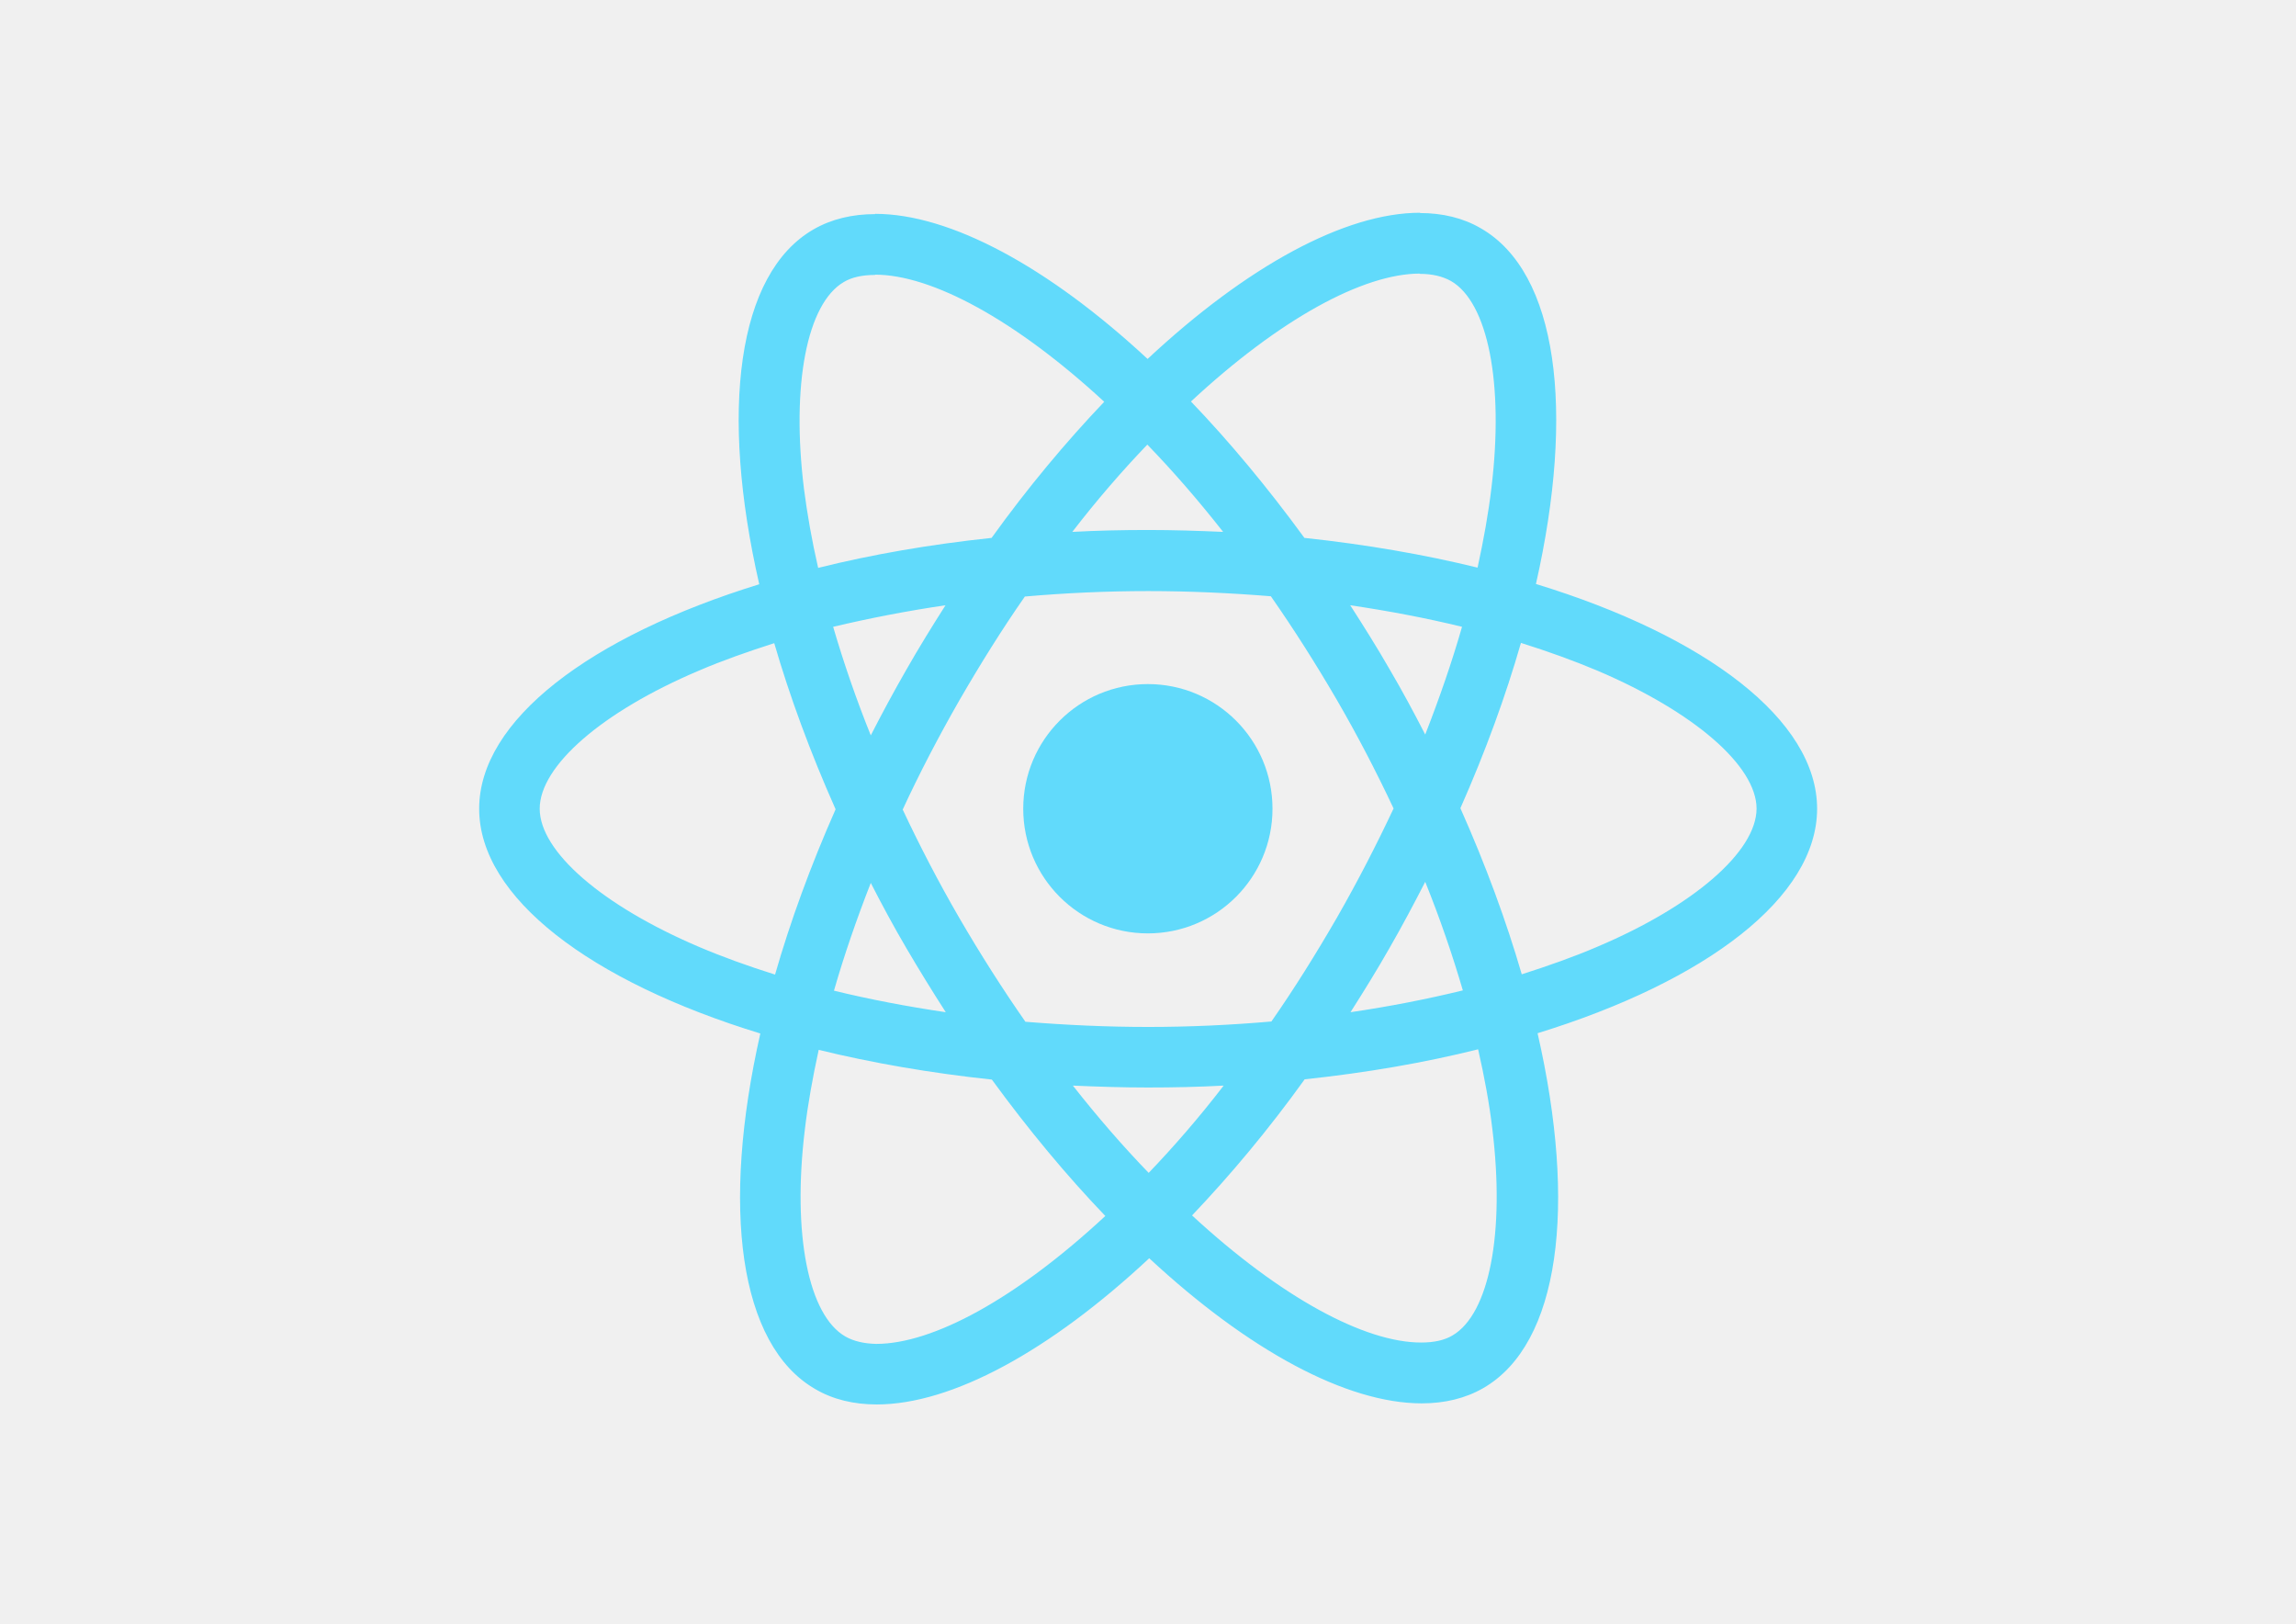
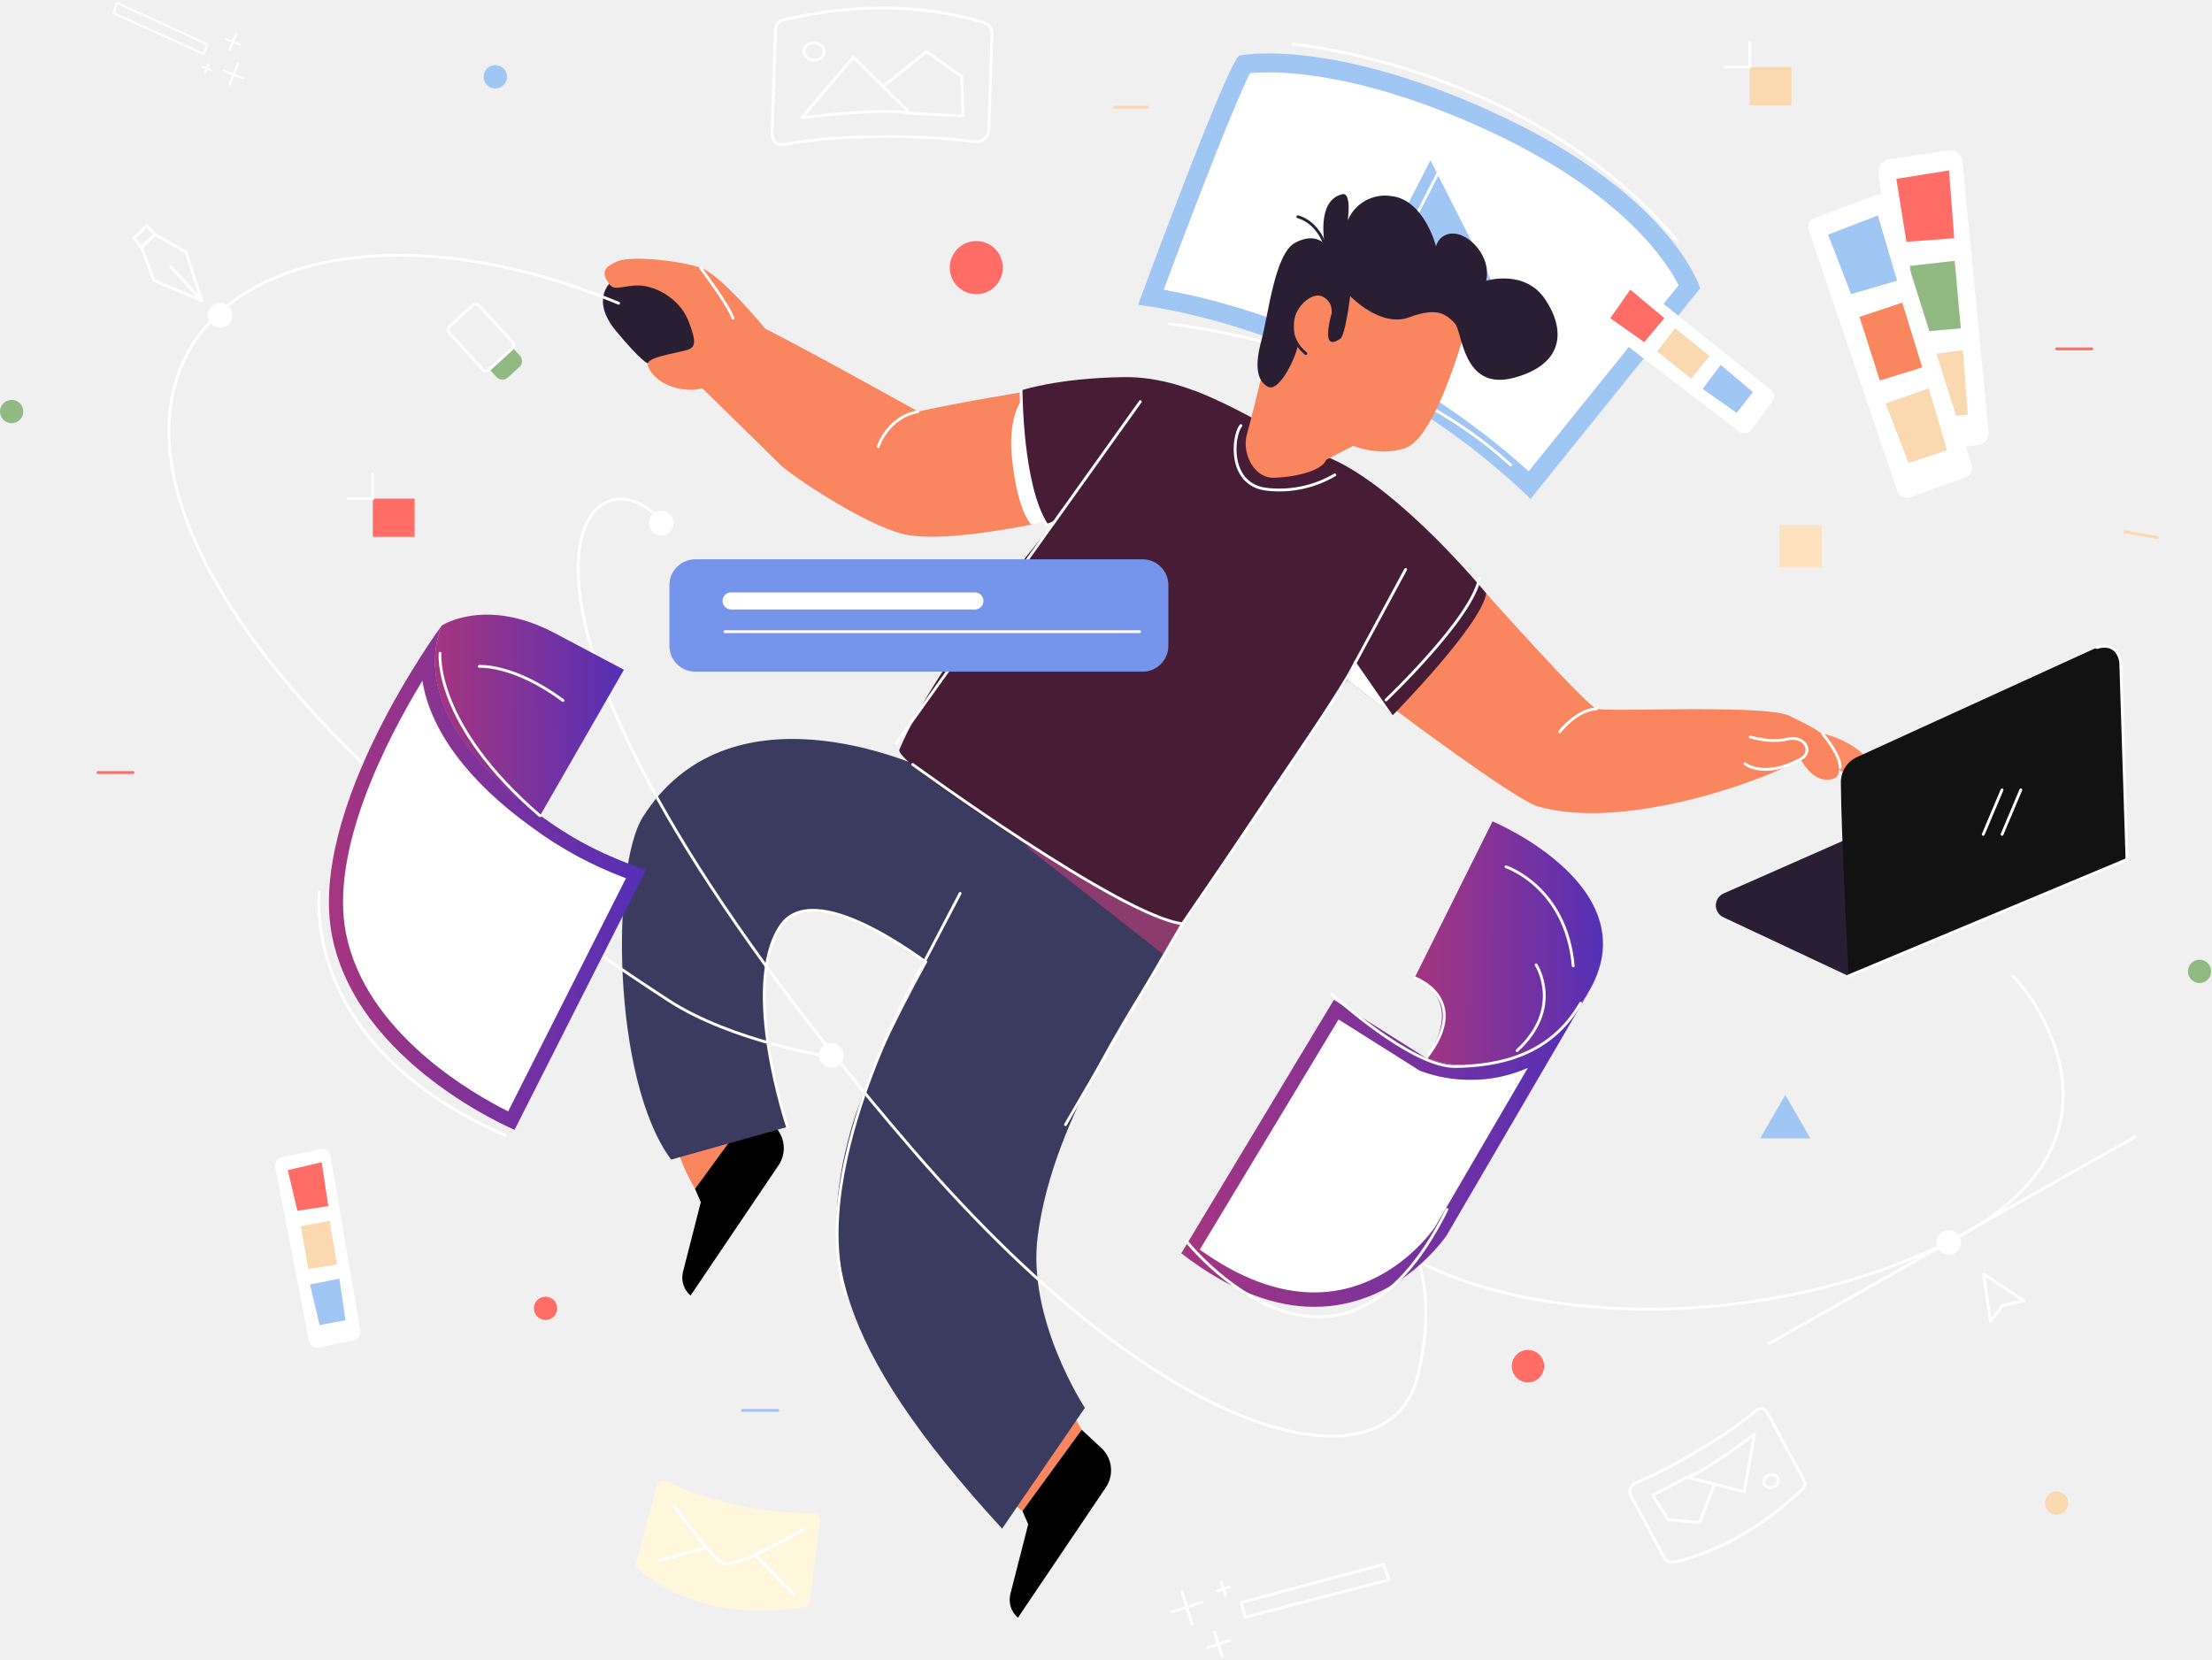
- <svg xmlns="http://www.w3.org/2000/svg" viewBox="0 0 841.9 595.3">
-   <g fill="#61DAFB">
-     <path d="M666.3 296.5c0-32.5-40.7-63.3-103.1-82.4 14.4-63.6 8-114.2-20.2-130.4-6.5-3.8-14.1-5.6-22.4-5.6v22.3c4.6 0 8.3.9 11.4 2.6 13.6 7.8 19.5 37.5 14.9 75.7-1.1 9.4-2.9 19.3-5.1 29.4-19.6-4.8-41-8.5-63.5-10.9-13.5-18.5-27.5-35.3-41.6-50 32.6-30.3 63.2-46.9 84-46.9V78c-27.5 0-63.5 19.6-99.9 53.6-36.4-33.8-72.4-53.2-99.9-53.2v22.3c20.7 0 51.4 16.5 84 46.6-14 14.7-28 31.4-41.3 49.9-22.6 2.4-44 6.1-63.6 11-2.3-10-4-19.7-5.2-29-4.7-38.2 1.1-67.9 14.6-75.8 3-1.8 6.9-2.6 11.5-2.6V78.5c-8.4 0-16 1.8-22.6 5.6-28.1 16.2-34.4 66.7-19.9 130.1-62.2 19.2-102.7 49.9-102.7 82.3 0 32.5 40.7 63.3 103.1 82.4-14.4 63.6-8 114.2 20.2 130.4 6.5 3.8 14.1 5.6 22.5 5.6 27.5 0 63.5-19.6 99.9-53.6 36.4 33.8 72.4 53.2 99.9 53.2 8.4 0 16-1.8 22.6-5.6 28.1-16.2 34.4-66.7 19.9-130.1 62-19.1 102.5-49.9 102.5-82.3zm-130.2-66.7c-3.7 12.9-8.3 26.2-13.5 39.5-4.1-8-8.4-16-13.1-24-4.6-8-9.5-15.8-14.4-23.4 14.2 2.1 27.9 4.7 41 7.9zm-45.8 106.5c-7.8 13.5-15.8 26.3-24.1 38.2-14.9 1.3-30 2-45.2 2-15.1 0-30.2-.7-45-1.9-8.3-11.9-16.4-24.6-24.2-38-7.6-13.1-14.5-26.4-20.8-39.8 6.2-13.4 13.2-26.8 20.7-39.9 7.8-13.5 15.8-26.3 24.1-38.2 14.9-1.3 30-2 45.2-2 15.1 0 30.2.7 45 1.9 8.3 11.9 16.4 24.6 24.2 38 7.6 13.1 14.5 26.4 20.8 39.8-6.3 13.4-13.2 26.8-20.7 39.9zm32.3-13c5.4 13.4 10 26.8 13.8 39.8-13.1 3.2-26.9 5.9-41.2 8 4.9-7.7 9.8-15.6 14.4-23.7 4.6-8 8.9-16.1 13-24.1zM421.2 430c-9.3-9.6-18.6-20.3-27.8-32 9 .4 18.2.7 27.5.7 9.4 0 18.7-.2 27.8-.7-9 11.7-18.3 22.4-27.5 32zm-74.4-58.9c-14.2-2.1-27.9-4.7-41-7.9 3.7-12.9 8.3-26.2 13.5-39.5 4.1 8 8.4 16 13.1 24 4.7 8 9.5 15.8 14.4 23.4zM420.7 163c9.3 9.6 18.6 20.3 27.8 32-9-.4-18.2-.7-27.5-.7-9.4 0-18.7.2-27.8.7 9-11.7 18.3-22.4 27.5-32zm-74 58.9c-4.9 7.7-9.8 15.6-14.4 23.7-4.6 8-8.9 16-13 24-5.4-13.4-10-26.8-13.8-39.8 13.1-3.1 26.9-5.8 41.2-7.9zm-90.5 125.2c-35.4-15.1-58.3-34.9-58.3-50.6 0-15.7 22.9-35.6 58.3-50.6 8.6-3.7 18-7 27.7-10.1 5.7 19.6 13.2 40 22.5 60.9-9.2 20.8-16.6 41.1-22.2 60.6-9.9-3.1-19.3-6.5-28-10.2zM310 490c-13.6-7.8-19.5-37.5-14.9-75.7 1.1-9.4 2.9-19.3 5.1-29.4 19.6 4.8 41 8.5 63.5 10.9 13.5 18.5 27.5 35.3 41.6 50-32.6 30.3-63.2 46.9-84 46.9-4.5-.1-8.3-1-11.3-2.7zm237.2-76.2c4.7 38.2-1.1 67.9-14.6 75.8-3 1.8-6.9 2.6-11.5 2.6-20.7 0-51.4-16.5-84-46.6 14-14.7 28-31.4 41.3-49.9 22.6-2.4 44-6.1 63.6-11 2.3 10.1 4.1 19.8 5.2 29.1zm38.5-66.7c-8.6 3.7-18 7-27.7 10.1-5.7-19.6-13.2-40-22.5-60.9 9.2-20.8 16.6-41.1 22.2-60.6 9.9 3.1 19.3 6.5 28.1 10.2 35.4 15.1 58.3 34.9 58.3 50.6-.1 15.7-23 35.6-58.4 50.6zM320.8 78.4z" />
-     <circle cx="420.9" cy="296.5" r="45.7" />
-     <path d="M520.5 78.1z" />
-   </g>
+ <svg xmlns="http://www.w3.org/2000/svg" width="785" height="589" viewBox="0 0 785 589" fill="none">
+   <path d="M542.825 172.118C488.653 121.258 425.185 108.128 408.415 105.449C419.717 74.92 437.173 29.536 441.52 22.821C444.332 22.467 447.164 22.305 449.997 22.335C462.319 22.335 488.703 24.898 526.908 42.096C582.083 66.932 596.747 94.865 599.656 101.698L542.825 172.118Z" fill="white" />
+   <path d="M449.997 25.685C462.052 25.685 487.901 28.213 525.487 45.144C575.329 67.618 591.43 92.738 595.71 101.229L542.508 167.228C516.192 143.508 485.466 125.218 452.087 113.404C439.364 108.817 426.291 105.272 412.996 102.803C425.486 69.192 439.062 34.594 443.627 25.953C445.115 25.819 447.255 25.685 450.03 25.685H449.997ZM450.03 18.986C446.633 18.915 443.237 19.15 439.882 19.689C435.969 20.996 403.867 108.179 403.867 108.179C403.867 108.179 480.059 115.966 543.177 177.041L603.368 102.317C603.368 102.317 593.336 68.389 528.129 39.048C489.957 21.85 463.356 18.953 449.897 18.953L450.03 18.986Z" fill="#A0C6F4" />
+   <path d="M415.019 114.961C415.019 114.961 489.941 122.531 536.087 164.984" stroke="white" stroke-linecap="round" stroke-linejoin="round" />
+   <path d="M479.691 111.294L507.647 56.867L536.372 113.622L479.691 111.294Z" fill="#A0C6F4" />
+   <path d="M485.125 110.523L513.081 56.097L541.805 112.851L485.125 110.523Z" stroke="white" stroke-linecap="round" stroke-linejoin="round" />
+   <path d="M458.909 15.67C458.909 15.67 542.942 23.307 595.108 85.403" stroke="white" stroke-linecap="round" stroke-linejoin="round" />
+   <path d="M501.828 256.856C497.214 253.506 494.188 251.179 494.188 251.179C495.458 249.504 515.672 227.917 527.376 210.534C527.376 210.534 503.701 258.246 501.828 256.856Z" fill="white" />
+   <path d="M215.435 99.655C217.692 103.423 218.678 101.915 225.182 101.329C231.686 100.743 240.949 105.583 244.193 113.605C247.436 121.626 246.45 122.866 244.694 123.87C242.939 124.875 230.449 126.382 229.947 128.894" stroke="white" stroke-linecap="round" stroke-linejoin="round" />
+   <path d="M383.92 507.369L378.085 497.505L357.419 532.02L362.837 536.207L383.92 507.369Z" fill="#F9865F" />
+   <path d="M246.667 421.878C246.667 421.878 235.95 404.444 240.548 395.887L274.723 399.554L246.667 421.878Z" fill="#F9865F" />
+   <path d="M246.667 421.878L248.707 426.6L242.404 451.251C242.005 452.774 242.044 454.378 242.514 455.879C242.984 457.381 243.867 458.72 245.062 459.742L276.312 413.471C277.744 411.341 278.371 408.77 278.08 406.219C277.789 403.668 276.599 401.305 274.723 399.554L267.734 393.057L246.667 421.878Z" fill="black" />
+   <path d="M229.948 128.961C239.729 128.727 252.135 128.107 249.644 120.588C247.152 113.069 237.94 94.514 216.789 100.09C216.789 100.09 209.349 106.303 218.645 117.49C227.941 128.677 229.948 128.961 229.948 128.961Z" fill="#2A1E33" />
+   <path d="M279.472 399.889C279.472 399.889 262.752 350.487 276.897 328.8C288.601 310.898 326.688 340.003 331.905 343.872L359.175 294.603C359.175 294.603 352.888 285.761 337.439 277.103C321.99 268.445 258.137 242.521 228.125 289.947C217.04 307.465 216.873 382.674 238.157 411.495L279.472 399.889Z" fill="#3B3B5F" />
+   <path d="M279.472 399.889C279.472 399.889 262.752 350.487 276.897 328.8C288.601 310.897 326.688 340.003 331.905 343.872" stroke="white" stroke-linecap="round" stroke-linejoin="round" />
+   <path d="M359.175 294.603C346.769 307.682 310.002 371.386 301.726 401.782C290.674 442.51 294.837 476.288 355.63 542.454L385.007 499.582C385.007 499.582 364.341 468.165 368.287 438.541C373.872 395.686 404.318 354.137 419.717 327.778L359.175 294.603Z" fill="#3B3B5F" />
+   <path d="M363.84 300.129L412.712 338.563L427.325 316.323L363.84 300.129Z" fill="#8C3C6C" />
+   <path d="M644.599 259.736C652.223 261.377 658.03 264.286 662.021 268.461C666.017 272.648 664.211 274.825 662.757 276.098C661.302 277.37 655.667 275.913 650.768 271.559C645.87 267.205 644.599 259.736 644.599 259.736Z" fill="#FF8A66" />
+   <path d="M494.188 251.179C495.458 249.504 515.672 227.917 527.376 210.534C527.376 210.534 562.739 250.224 566.584 251.514C568.005 251.982 576.616 251.865 587.451 251.765C605.642 251.564 629.835 251.38 635.186 254.076C643.713 258.329 648.829 260.473 650.952 266.452C653.076 272.43 653.929 276.332 648.829 276.684C642.86 277.119 639.031 269.432 639.031 269.432C633.409 272.457 627.555 275.027 621.526 277.119C621.526 277.119 576.198 294.737 545.902 286.213C537.659 283.885 494.188 251.179 494.188 251.179Z" fill="#F9865F" />
+   <path d="M219.431 92.638C215.552 94.129 213.178 95.904 215.435 99.655C217.692 103.406 218.678 101.916 225.182 101.33C231.686 100.743 240.949 105.583 244.193 113.605C247.436 121.627 246.45 122.866 244.694 123.871C242.939 124.875 230.449 126.383 229.948 128.895C229.446 131.407 234.964 138.792 246.517 138.306L249.259 137.804C249.259 137.804 273.452 161.467 276.964 164.967C280.475 168.467 306.19 185.934 320.435 189.484C331.203 192.18 353.039 188.714 366.147 186.135C372.517 184.879 376.848 183.857 376.848 183.857C376.848 183.857 367 166.089 364.993 138.792C364.993 138.792 341.452 142.577 325.802 146.026C325.802 146.026 289.286 125.629 271.53 116.603C271.53 116.603 256.014 97.578 248.757 95.066C241.501 92.554 224.681 90.645 219.431 92.638Z" fill="#F9865F" />
+   <path d="M366.08 186.218C372.45 184.962 376.781 183.941 376.781 183.941C376.781 183.941 364.86 168.869 362.87 141.605C362.87 141.605 357.486 147.416 359.158 162.873C361.265 182.4 366.08 186.218 366.08 186.218Z" fill="white" />
+   <path d="M362.368 138.541C362.368 138.541 362.703 171.917 371.631 185.833L374.825 184.544C374.825 184.544 332.774 233.829 319.164 266.033C316.941 271.308 406.492 328.599 419.717 327.795C419.717 327.795 463.356 261.093 478.237 241.315L494.288 253.775C494.288 253.775 525.738 221.855 527.426 210.535C527.426 210.535 497.046 173.508 472.251 162.656C447.455 151.804 425.068 133.249 398.366 133.835C375.259 134.187 362.368 138.541 362.368 138.541Z" fill="#471C36" />
+   <path d="M494.221 253.774L478.187 241.315L480.745 234.348L494.221 253.774Z" fill="white" />
+   <path d="M518.632 121.827C515.823 130.586 507.714 155.89 498.668 159.005C489.623 162.12 480.277 158.218 480.277 158.218L470.646 163.141C469.576 166.373 461.968 169.153 452.154 169.539C444.881 169.823 440.45 160.462 442.607 153.696C443.593 150.581 447.288 135.275 447.288 135.275C447.288 135.275 455.08 106.538 462.336 100.609C469.593 94.681 476.247 88.786 495.391 96.54C524.551 108.396 518.632 121.827 518.632 121.827Z" fill="#F9865F" />
+   <path d="M460.497 123.083C459.21 128.442 453.642 139.194 449.98 137.251C446.319 135.309 445.048 130.385 447.623 120.923C450.198 111.461 452.354 89.992 459.644 86.124C466.934 82.255 470.161 86.76 470.161 86.76C470.161 86.76 466.934 71.085 476.381 68.925C476.381 68.925 479.591 67.434 478.304 78.169C479.554 75.217 481.754 72.769 484.553 71.212C487.352 69.656 490.59 69.08 493.753 69.578C505.457 70.867 509.62 87.413 509.62 87.413C509.959 86.046 510.769 84.843 511.907 84.016C513.044 83.189 514.437 82.791 515.84 82.891C521.207 82.891 529.366 90.846 527.426 99.638C527.426 99.638 541.153 95.334 548.443 106.337C555.733 117.339 554.88 129.33 537.291 134.053C518.899 138.993 519.067 117.507 516.274 114.71C513.482 111.913 510.489 108.698 500.19 112.567C489.89 116.435 479.156 105.047 479.156 105.047C479.156 105.047 477.484 118.796 475.729 120.119C473.973 121.442 470.579 123.134 471.432 116.686C472.284 110.239 473.371 110.875 472.719 109.167C472.067 107.459 469.175 102.016 463.072 106.806C456.217 112.064 460.497 123.083 460.497 123.083Z" fill="#2A1E33" />
+   <path d="M463.423 125.461C459.327 122.112 456.484 115.949 460.079 109.887C463.674 103.825 469.576 103.004 471.365 105.298C473.154 107.593 473.856 111.461 472.167 116.05" stroke="#2A1E33" stroke-linecap="round" stroke-linejoin="round" />
+   <path d="M362.853 536.207L364.893 540.913L358.59 565.564C358.191 567.086 358.23 568.691 358.7 570.192C359.17 571.694 360.053 573.033 361.248 574.055L392.464 527.783C393.897 525.654 394.524 523.083 394.232 520.532C393.941 517.981 392.751 515.618 390.876 513.867L383.887 507.369L362.853 536.207Z" fill="black" />
+   <path d="M470.161 86.76C470.161 86.76 467.753 78.972 460.581 76.913" stroke="#2A1E33" stroke-linecap="round" stroke-linejoin="round" />
+   <path d="M318.094 263.672L404.67 142.543" stroke="white" stroke-linecap="round" stroke-linejoin="round" />
+   <path d="M440.366 151.017C437.24 155.086 435.819 172.57 450.181 173.692C458.372 174.508 466.61 172.696 473.706 168.517" stroke="white" stroke-linecap="round" stroke-linejoin="round" />
+   <path d="M248.674 95.15C248.674 95.15 258.572 108.263 260.127 112.935" stroke="white" stroke-linecap="round" stroke-linejoin="round" />
+   <path d="M619.252 271.04C619.252 271.04 625.939 276.483 639.031 269.365C643.796 266.803 640.402 260.758 634.35 262.265C628.297 263.772 621.141 261.511 621.141 261.511" stroke="white" stroke-linecap="round" stroke-linejoin="round" />
+   <path d="M646.873 260.49C646.873 260.49 653.21 267.909 653.042 272.313" stroke="white" stroke-linecap="round" stroke-linejoin="round" />
+   <path d="M553.509 259.686C553.509 259.686 559.244 252.033 566.584 251.514" stroke="white" stroke-linecap="round" stroke-linejoin="round" />
+   <path d="M311.657 158.469C311.657 158.469 315.001 148.019 325.735 146.11" stroke="white" stroke-linecap="round" stroke-linejoin="round" />
+   <path d="M340.733 317.027L327.926 341.494C327.926 341.494 285.725 413.019 300.054 459.239" stroke="white" stroke-linecap="round" stroke-linejoin="round" />
+   <path d="M378.118 399.085L419.634 327.795C419.634 327.795 474.057 248.734 479.624 237.664L498.836 202.077" stroke="white" stroke-linecap="round" stroke-linejoin="round" />
+   <path d="M323.913 271.275C323.913 271.275 397.764 325.199 419.65 327.795" stroke="white" stroke-linecap="round" stroke-linejoin="round" />
+   <path d="M362.368 138.541C362.368 138.541 362.368 172.386 371.414 186.252" stroke="white" stroke-linecap="round" stroke-linejoin="round" />
+   <path d="M525.002 205.175C522.678 219.109 491.863 248.399 491.863 248.399" stroke="white" stroke-linecap="round" stroke-linejoin="round" />
+   <path d="M295.004 378.872C297.424 378.872 299.385 376.908 299.385 374.484C299.385 372.061 297.424 370.097 295.004 370.097C292.585 370.097 290.624 372.061 290.624 374.484C290.624 376.908 292.585 378.872 295.004 378.872Z" fill="white" />
+   <path d="M706.379 468.852L703.954 452.055L718.25 461.584L710.776 463.208L706.379 468.852Z" stroke="white" stroke-linecap="round" stroke-linejoin="round" />
+   <path d="M231.954 182.099C204.851 158.134 160.059 217.87 323.913 408.011C418.463 517.702 492.783 527.532 502.815 489.367C520.872 420.906 455.665 403.607 479.942 430.418C515.221 469.405 615.556 477.644 690.344 441.27C764.129 405.365 718.768 349.616 714.187 346.35" stroke="white" stroke-linecap="round" stroke-linejoin="round" />
+   <path d="M691.582 445.306C694.001 445.306 695.962 443.342 695.962 440.919C695.962 438.495 694.001 436.531 691.582 436.531C689.162 436.531 687.201 438.495 687.201 440.919C687.201 443.342 689.162 445.306 691.582 445.306Z" fill="white" />
+   <path d="M627.779 476.773L757.742 403.389" stroke="white" stroke-linecap="round" stroke-linejoin="round" />
+   <path d="M234.663 190.037C237.082 190.037 239.043 188.072 239.043 185.649C239.043 183.226 237.082 181.261 234.663 181.261C232.243 181.261 230.282 183.226 230.282 185.649C230.282 188.072 232.243 190.037 234.663 190.037Z" fill="white" />
+   <path d="M346.468 104.394C351.667 104.394 355.881 100.173 355.881 94.966C355.881 89.758 351.667 85.537 346.468 85.537C341.269 85.537 337.055 89.758 337.055 94.966C337.055 100.173 341.269 104.394 346.468 104.394Z" fill="#FF6D66" />
+   <path d="M175.792 23.106C174.971 23.103 174.168 23.343 173.484 23.798C172.8 24.252 172.266 24.899 171.949 25.658C171.633 26.417 171.548 27.252 171.706 28.059C171.865 28.866 172.258 29.607 172.837 30.19C173.417 30.772 174.155 31.169 174.96 31.331C175.765 31.493 176.6 31.412 177.358 31.098C178.117 30.784 178.766 30.252 179.222 29.568C179.678 28.885 179.922 28.081 179.922 27.259C179.922 26.16 179.487 25.107 178.713 24.328C177.939 23.55 176.889 23.11 175.792 23.106Z" fill="#A0C6F4" />
+   <path d="M729.87 537.53C732.151 537.53 734 535.678 734 533.394C734 531.109 732.151 529.257 729.87 529.257C727.589 529.257 725.74 531.109 725.74 533.394C725.74 535.678 727.589 537.53 729.87 537.53Z" fill="#FAD8B0" />
+   <path d="M655.985 346.333L611.494 325.45C610.709 325.062 610.051 324.459 609.594 323.712C609.138 322.964 608.902 322.103 608.915 321.227C608.927 320.35 609.187 319.496 609.664 318.761C610.141 318.027 610.816 317.443 611.611 317.077L694.307 280.636C694.886 280.379 695.513 280.247 696.146 280.247C696.779 280.247 697.406 280.379 697.985 280.636L754.833 305.053L655.985 346.333Z" fill="#2A1E33" />
+   <path d="M653.293 277.672C653.393 296.093 656.035 346.334 656.035 346.334L754.883 304.986L752.659 235.069C752.63 234.077 752.356 233.108 751.863 232.248C751.369 231.388 750.671 230.664 749.83 230.14C748.989 229.616 748.031 229.309 747.043 229.245C746.055 229.182 745.066 229.364 744.165 229.777L659.078 268.629C657.342 269.412 655.871 270.684 654.844 272.289C653.817 273.895 653.278 275.765 653.293 277.672Z" fill="#121212" />
+   <path d="M655.985 346.333L754.833 304.986L752.609 235.068C752.609 235.068 751.957 227.432 744.115 229.776" stroke="white" stroke-linecap="round" stroke-linejoin="round" />
+   <path d="M703.82 296.076L710.492 280.284" stroke="white" stroke-linecap="round" stroke-linejoin="round" />
+   <path d="M710.492 296.076L717.163 280.284" stroke="white" stroke-linecap="round" stroke-linejoin="round" />
+   <path d="M193.599 468.4C195.879 468.4 197.728 466.548 197.728 464.263C197.728 461.979 195.879 460.127 193.599 460.127C191.318 460.127 189.469 461.979 189.469 464.263C189.469 466.548 191.318 468.4 193.599 468.4Z" fill="#FF6D66" />
+   <path d="M542.257 490.556C545.433 490.556 548.008 487.976 548.008 484.795C548.008 481.613 545.433 479.034 542.257 479.034C539.08 479.034 536.505 481.613 536.505 484.795C536.505 487.976 539.08 490.556 542.257 490.556Z" fill="#FF6D66" />
+   <path d="M236.468 525.707C252.84 533.243 270.667 537.073 288.684 536.927C289.019 536.93 289.349 537.003 289.653 537.142C289.957 537.281 290.229 537.483 290.45 537.734C290.671 537.985 290.836 538.281 290.935 538.6C291.035 538.92 291.065 539.258 291.025 539.59L287.414 568.26C287.342 568.758 287.113 569.219 286.761 569.578C286.41 569.936 285.953 570.173 285.457 570.253C278.134 571.643 248.674 575.696 226.57 556.856C226.234 556.567 225.986 556.189 225.856 555.765C225.726 555.341 225.718 554.889 225.835 554.461L233.124 527.114C233.225 526.782 233.398 526.477 233.63 526.219C233.862 525.962 234.148 525.759 234.467 525.625C234.786 525.49 235.131 525.428 235.477 525.442C235.823 525.457 236.161 525.547 236.468 525.707Z" fill="#FFF7DC" />
+   <path d="M239.06 534.08C239.06 534.08 251.8 552.016 256.348 554.595C260.896 557.174 285.441 542.504 285.441 542.504" stroke="white" stroke-linecap="round" stroke-linejoin="round" />
+   <path d="M268.37 552.117L281.762 565.899" stroke="white" stroke-linecap="round" stroke-linejoin="round" />
+   <path d="M249.761 549.454L234.094 553.724" stroke="white" stroke-linecap="round" stroke-linejoin="round" />
+   <path d="M646.505 186.402H631.541V201.391H646.505V186.402Z" fill="#FFE1C0" />
+   <path d="M633.564 388.518L638.011 396.239L642.459 403.959H633.564H624.686L629.116 396.239L633.564 388.518Z" fill="#A0C6F4" />
+   <path d="M274.004 46.752L275.175 11.718C275.041 8.369 276.378 7.414 278.385 6.962C287.882 4.869 316.84 -1.579 348.157 7.716C352.219 8.921 352.086 11.065 352.019 13.008L350.899 46.4C350.817 47.024 350.606 47.624 350.279 48.162C349.951 48.699 349.515 49.162 348.999 49.52C348.482 49.878 347.896 50.124 347.279 50.241C346.661 50.359 346.026 50.345 345.415 50.202C334.032 48.837 322.567 48.278 311.106 48.527C300.082 48.48 289.074 49.371 278.201 51.19C275.091 51.776 273.921 49.498 274.004 46.752Z" stroke="white" stroke-linecap="round" stroke-linejoin="round" />
+   <path d="M284.571 41.728L302.863 20.292L323.094 40.304C316.105 37.943 284.571 41.728 284.571 41.728Z" stroke="white" stroke-linecap="round" stroke-linejoin="round" />
+   <path d="M314.048 30.139L328.829 18.283L341.285 27.192L341.753 41.108L323.077 40.204" stroke="white" stroke-linecap="round" stroke-linejoin="round" />
+   <path d="M292.472 18.614C292.642 16.93 291.178 15.403 289.203 15.203C287.228 15.003 285.489 16.206 285.319 17.89C285.149 19.574 286.613 21.101 288.588 21.301C290.563 21.501 292.302 20.298 292.472 18.614Z" stroke="white" stroke-linecap="round" stroke-linejoin="round" />
+   <path d="M627.461 501.776L639.717 524.451C641.004 526.477 640.553 527.633 639.432 528.671C634.182 533.544 618.182 548.382 594.774 554.176C591.748 554.93 591.029 553.506 590.36 552.25L578.656 530.631C578.479 530.202 578.393 529.742 578.403 529.279C578.412 528.816 578.518 528.359 578.713 527.939C578.908 527.519 579.188 527.144 579.535 526.837C579.882 526.531 580.288 526.3 580.729 526.159C588.468 522.794 595.956 518.877 603.134 514.436C610.204 510.402 616.917 505.769 623.197 500.587C624.869 498.912 626.541 500.001 627.461 501.776Z" stroke="white" stroke-linecap="round" stroke-linejoin="round" />
+   <path d="M622.646 508.96L618.984 529.375L598.72 524.2C603.986 523.061 622.646 508.96 622.646 508.96Z" stroke="white" stroke-linecap="round" stroke-linejoin="round" />
+   <path d="M608.183 527.248L603.184 540.276L591.982 539.255L586.514 530.58L598.703 524.2" stroke="white" stroke-linecap="round" stroke-linejoin="round" />
+   <path d="M629.443 527.599C630.77 526.992 631.429 525.585 630.915 524.458C630.4 523.331 628.908 522.91 627.581 523.517C626.254 524.124 625.595 525.53 626.109 526.658C626.624 527.785 628.116 528.206 629.443 527.599Z" stroke="white" stroke-linecap="round" stroke-linejoin="round" />
+   <path d="M567.771 114.626L617.58 152.809C617.839 153.009 618.135 153.155 618.451 153.239C618.767 153.323 619.096 153.343 619.42 153.298C619.744 153.252 620.056 153.143 620.337 152.975C620.618 152.808 620.863 152.586 621.057 152.323L628.581 142.107C628.951 141.598 629.11 140.966 629.026 140.342C628.942 139.718 628.621 139.151 628.13 138.758L579.024 99.387C578.763 99.178 578.464 99.026 578.143 98.937C577.821 98.849 577.486 98.826 577.156 98.872C576.826 98.917 576.509 99.029 576.223 99.201C575.938 99.373 575.69 99.602 575.496 99.872L567.27 111.26C566.9 111.776 566.746 112.417 566.84 113.045C566.933 113.673 567.267 114.24 567.771 114.626Z" fill="white" stroke="white" stroke-linecap="round" stroke-linejoin="round" />
+   <path d="M571.45 112.918L583.521 121.409L590.661 112.885L578.572 102.786L571.45 112.918Z" fill="#FF6D66" />
+   <path d="M588.069 124.725L600.174 134.337L606.662 126.349L594.473 116.452L588.069 124.725Z" fill="#FAD8B0" />
+   <path d="M604.237 138.021L616.326 146.512L622.077 139.11L610.641 129.514L604.237 138.021Z" fill="#A0C6F4" />
+   <path d="M667.171 61.238L678.523 156.694C678.575 157.196 678.727 157.683 678.97 158.126C679.213 158.568 679.542 158.957 679.938 159.27C680.335 159.582 680.789 159.812 681.276 159.945C681.762 160.077 682.271 160.111 682.77 160.043L701.998 157.397C702.963 157.268 703.839 156.767 704.441 156.001C705.044 155.235 705.325 154.264 705.225 153.294L695.912 57.269C695.861 56.762 695.708 56.27 695.461 55.824C695.215 55.377 694.881 54.986 694.479 54.673C694.078 54.36 693.617 54.132 693.124 54.002C692.632 53.873 692.118 53.844 691.615 53.92L670.364 57.034C669.388 57.176 668.506 57.696 667.909 58.482C667.312 59.268 667.046 60.258 667.171 61.238Z" fill="white" stroke="white" stroke-linecap="round" stroke-linejoin="round" />
+   <path d="M672.972 63.465L676.567 85.805L693.521 84.549L691.665 60.484L672.972 63.465Z" fill="#FF6D66" />
+   <path d="M677.788 94.346L680.179 117.908L695.862 116.502L693.688 92.554L677.788 94.346Z" fill="#91BA83" />
+   <path d="M680.48 126.332L684.074 148.672L698.336 147.098L696.614 124.272L680.48 126.332Z" fill="#FAD8B0" />
+   <path d="M642.392 81.568L673.825 174.127C673.953 174.504 674.154 174.852 674.417 175.15C674.681 175.449 675.001 175.692 675.359 175.865C675.717 176.038 676.105 176.137 676.502 176.158C676.899 176.179 677.296 176.121 677.671 175.986L697.367 168.886C698.094 168.62 698.691 168.083 699.033 167.388C699.376 166.692 699.438 165.891 699.206 165.151L669.695 71.688C669.571 71.3 669.37 70.941 669.104 70.633C668.838 70.325 668.512 70.074 668.147 69.895C667.781 69.717 667.383 69.615 666.977 69.595C666.57 69.575 666.164 69.637 665.783 69.779L644.181 77.8C643.447 78.066 642.847 78.61 642.512 79.316C642.177 80.021 642.134 80.831 642.392 81.568Z" fill="white" stroke="white" stroke-linecap="round" stroke-linejoin="round" />
+   <path d="M648.762 83.26L656.921 104.377L673.24 99.605L666.435 76.444L648.762 83.26Z" fill="#A0C6F4" />
+   <path d="M659.897 112.466L667.12 135.024L682.168 130.368L675.079 107.392L659.897 112.466Z" fill="#F9865F" />
+   <path d="M669.16 143.196L677.319 164.297L690.946 159.775L684.526 137.804L669.16 143.196Z" fill="#FAD8B0" />
+   <path d="M405.472 198.477H246.718C241.657 198.477 237.555 202.586 237.555 207.654V229.174C237.555 234.242 241.657 238.351 246.718 238.351H405.472C410.532 238.351 414.635 234.242 414.635 229.174V207.654C414.635 202.586 410.532 198.477 405.472 198.477Z" fill="#7595EC" />
+   <path d="M345.983 210.216H259.441C257.77 210.216 256.415 211.573 256.415 213.247C256.415 214.922 257.77 216.279 259.441 216.279H345.983C347.654 216.279 349.009 214.922 349.009 213.247C349.009 211.573 347.654 210.216 345.983 210.216Z" fill="white" />
+   <path d="M257.284 224.149H404.402" stroke="white" stroke-linecap="round" stroke-linejoin="round" />
+   <path d="M182.008 123.451L184.511 126.196C185.02 126.753 185.286 127.49 185.252 128.245C185.218 128.999 184.886 129.709 184.33 130.218L180.231 133.968C179.675 134.477 178.939 134.744 178.186 134.71C177.433 134.676 176.724 134.343 176.215 133.786L173.712 131.041L182.008 123.451Z" fill="#91BA83" />
+   <path d="M159.465 118.115L171.272 131.061C171.882 131.73 172.918 131.777 173.587 131.166L181.746 123.7C182.415 123.089 182.462 122.051 181.851 121.382L170.045 108.436C169.435 107.767 168.398 107.72 167.73 108.331L159.57 115.797C158.902 116.408 158.855 117.446 159.465 118.115Z" stroke="white" stroke-linecap="round" stroke-linejoin="round" />
+   <path d="M147.134 176.941H132.304V190.505H147.134V176.941Z" fill="#FF6D66" />
+   <path d="M132.304 168.215V176.94H123.442" stroke="white" stroke-linecap="round" stroke-linejoin="round" />
+   <path d="M635.771 23.759H620.94V37.324H635.771V23.759Z" fill="#FAD8B0" />
+   <path d="M620.94 15.034V23.759H612.079" stroke="white" stroke-linecap="round" stroke-linejoin="round" />
+   <path d="M219.531 107.609C65.709 43.771 -52.601 166.725 237.237 354.991C260.06 369.829 295.071 375.087 295.071 375.087" stroke="white" stroke-linecap="round" stroke-linejoin="round" />
+   <path d="M78.098 116.284C80.518 116.284 82.479 114.32 82.479 111.897C82.479 109.474 80.518 107.509 78.098 107.509C75.679 107.509 73.718 109.474 73.718 111.897C73.718 114.32 75.679 116.284 78.098 116.284Z" fill="white" />
+   <path d="M50.21 87.798L55.008 83.176L66.026 89.506L71.578 106.638L54.64 99.537L50.21 87.798Z" stroke="white" stroke-linecap="round" stroke-linejoin="round" />
+   <path d="M55.008 83.176L50.21 87.798L47.518 84.532L52.116 80.111L55.008 83.176Z" stroke="white" stroke-linecap="round" stroke-linejoin="round" />
+   <path d="M71.578 106.638L60.559 94.53" stroke="white" stroke-linecap="round" stroke-linejoin="round" />
+   <path d="M98.195 414.074L110.133 475.768C110.197 476.089 110.324 476.394 110.505 476.665C110.687 476.936 110.921 477.169 111.193 477.349C111.465 477.53 111.77 477.655 112.09 477.717C112.41 477.779 112.74 477.777 113.059 477.711L125.465 475.065C126.087 474.932 126.632 474.562 126.988 474.035C127.343 473.507 127.481 472.862 127.371 472.235L116.771 410.155C116.714 409.827 116.59 409.514 116.408 409.235C116.227 408.956 115.99 408.717 115.714 408.532C115.437 408.348 115.126 408.221 114.799 408.16C114.472 408.1 114.136 408.106 113.812 408.179L100.118 411.227C99.805 411.287 99.507 411.408 99.241 411.584C98.975 411.76 98.746 411.986 98.567 412.251C98.389 412.515 98.264 412.812 98.2 413.125C98.136 413.438 98.135 413.76 98.195 414.074Z" fill="white" stroke="white" stroke-linecap="round" stroke-linejoin="round" />
+   <path d="M102.125 415.246L105.535 429.631L116.504 428.007L114.163 412.416L102.125 415.246Z" fill="#FF6D66" />
+   <path d="M106.739 435.141L109.414 450.364L119.563 448.706L117.005 433.198L106.739 435.141Z" fill="#FAD8B0" />
+   <path d="M110.016 455.84L113.41 470.225L122.623 468.501L120.433 453.73L110.016 455.84Z" fill="#A0C6F4" />
+   <path d="M440.467 568.662L490.961 555.131L492.9 560.607L441.821 573.887L440.467 568.662Z" stroke="white" stroke-linecap="round" stroke-linejoin="round" />
+   <path d="M433.444 561.595L434.916 566.184" stroke="white" stroke-linecap="round" stroke-linejoin="round" />
+   <path d="M432.023 564.592L436.287 563.119" stroke="white" stroke-linecap="round" stroke-linejoin="round" />
+   <path d="M431.003 579.129L433.745 587.804" stroke="white" stroke-linecap="round" stroke-linejoin="round" />
+   <path d="M428.663 584.622L436.253 582.21" stroke="white" stroke-linecap="round" stroke-linejoin="round" />
+   <path d="M419.45 564.827L423.045 576.315" stroke="white" stroke-linecap="round" stroke-linejoin="round" />
+   <path d="M415.889 571.978L426.522 568.578" stroke="white" stroke-linecap="round" stroke-linejoin="round" />
+   <path d="M72.179 19.103L40.228 4.651L41.549 1L73.701 15.821L72.179 19.103Z" stroke="white" stroke-width="0.67" stroke-linecap="round" stroke-linejoin="round" />
+   <path d="M72.832 25.768L74.019 22.754" stroke="white" stroke-width="0.67" stroke-linecap="round" stroke-linejoin="round" />
+   <path d="M74.838 24.814L71.996 23.759" stroke="white" stroke-width="0.67" stroke-linecap="round" stroke-linejoin="round" />
+   <path d="M81.526 17.696L83.783 12.036" stroke="white" stroke-width="0.67" stroke-linecap="round" stroke-linejoin="round" />
+   <path d="M85.07 15.838L80.121 13.862" stroke="white" stroke-width="0.67" stroke-linecap="round" stroke-linejoin="round" />
+   <path d="M81.459 30.039L84.469 22.553" stroke="white" stroke-width="0.67" stroke-linecap="round" stroke-linejoin="round" />
+   <path d="M86.341 27.845L79.386 25.082" stroke="white" stroke-width="0.67" stroke-linecap="round" stroke-linejoin="round" />
+   <path d="M191.643 289.478C169.104 273.234 146.967 247.98 156.681 222.039C156.681 222.039 172.214 211.673 196.809 224.635L221.421 237.664L191.643 289.478Z" fill="url(#paint0_linear_16_174)" />
+   <path d="M181.427 397.712C171.278 392.906 128.007 370.331 120.299 331.764C113.611 298.471 139.092 253.54 151.833 233.678C151.013 260.021 177.431 282.328 190.171 291.505C201.012 299.489 212.974 305.821 225.667 310.295L181.427 397.712Z" fill="white" />
+   <path d="M149.893 241.516C152.652 259.033 165.994 277.17 188.7 293.548C198.945 301.121 210.202 307.215 222.139 311.651L180.34 394.38C167.566 388.016 129.829 366.48 122.79 331.278C116.955 302.022 136.751 263.22 149.927 241.516H149.893ZM156.715 222.04C156.715 222.04 108.813 286.883 117.875 332.266C126.937 377.65 182.614 400.928 182.614 400.928L229.212 308.821C214.649 303.479 205.186 299.125 191.676 289.378C169.138 273.134 147.001 247.88 156.715 221.939V222.04Z" fill="url(#paint1_linear_16_174)" />
+   <path d="M144.091 259.719C145.496 268.154 148.824 276.151 153.818 283.087C158.811 290.024 165.336 295.712 172.883 299.71" stroke="white" stroke-linecap="round" stroke-linejoin="round" />
+   <path d="M186.794 309.022L212.793 322.972" stroke="white" stroke-linecap="round" stroke-linejoin="round" />
+   <path d="M147.803 296.93C147.803 296.93 156.163 315.536 183.082 327.627" stroke="white" stroke-linecap="round" stroke-linejoin="round" />
+   <path d="M126.435 299.711C126.435 299.711 127.372 319.254 140.363 325.769" stroke="white" stroke-linecap="round" stroke-linejoin="round" />
+   <path d="M156.163 231.82C156.163 231.82 153.755 256.94 191.642 289.479" stroke="white" stroke-linecap="round" stroke-linejoin="round" />
+   <path d="M170.091 236.475C170.091 236.475 182.162 235.537 199.802 248.566" stroke="white" stroke-linecap="round" stroke-linejoin="round" />
+   <path d="M113.243 316.558C112.474 329.001 114.029 374.099 179.236 402.87" stroke="white" stroke-linecap="round" stroke-linejoin="round" />
+   <path d="M529.684 291.471L502.029 346.987C502.029 346.987 520.789 353.903 506.125 375.456C506.125 375.456 540.802 389.858 563.491 352.463C586.18 315.067 529.684 291.471 529.684 291.471Z" fill="url(#paint2_linear_16_174)" />
+   <path d="M466.382 461.148C452.388 461.148 437.624 455.421 422.459 444.117L474.191 358.24L504.972 377.649L505.172 377.733C510.552 379.711 516.245 380.698 521.976 380.647C531.697 380.707 541.191 377.701 549.112 372.056L511.292 436.949C511.208 437.067 494.923 461.199 466.382 461.199V461.148Z" fill="white" />
+   <path d="M475.027 361.757L503.45 379.693L503.818 379.927L504.203 380.078C509.89 382.184 515.912 383.239 521.976 383.193C528.943 383.219 535.838 381.77 542.207 378.939L509.202 435.493C508.132 437.067 492.816 458.637 466.399 458.637C453.508 458.637 439.865 453.529 425.787 443.447L475.027 361.757ZM563.491 352.446C550.667 373.58 534.031 378.169 521.976 378.169C516.572 378.214 511.204 377.289 506.125 375.439L473.371 354.79L419.216 444.754C437.307 458.72 453.14 463.744 466.399 463.744C496.679 463.744 513.465 438.256 513.465 438.256L563.491 352.53V352.446Z" fill="url(#paint3_linear_16_174)" />
+   <path d="M502.029 346.986C502.029 346.986 522.661 354.288 506.125 375.456" stroke="white" stroke-linecap="round" stroke-linejoin="round" />
+   <path d="M472.719 352.848C472.719 352.848 500.825 378.637 516.375 378.453C531.924 378.269 550.182 374.585 560.933 355.996" stroke="white" stroke-linecap="round" stroke-linejoin="round" />
+   <path d="M476.18 386.207C476.18 386.207 495.458 403.355 517.027 397.846" stroke="white" stroke-linecap="round" stroke-linejoin="round" />
+   <path d="M496.428 411.83C496.428 411.83 506.543 419.416 520.688 412.231" stroke="white" stroke-linecap="round" stroke-linejoin="round" />
+   <path d="M449.88 422.414C449.88 422.414 473.288 445.675 509.988 430.335" stroke="white" stroke-linecap="round" stroke-linejoin="round" />
+   <path d="M462.587 399.722C462.587 399.722 472.117 406.554 478.086 408.732" stroke="white" stroke-linecap="round" stroke-linejoin="round" />
+   <path d="M534.432 307.581C534.432 307.581 555.75 314.565 558.308 342.749" stroke="white" stroke-linecap="round" stroke-linejoin="round" />
+   <path d="M545.149 342.398C545.149 342.398 554.964 357.62 538.378 372.826" stroke="white" stroke-linecap="round" stroke-linejoin="round" />
+   <path d="M421.122 440.567C421.122 440.567 474.625 507.687 513.499 429.196" stroke="white" stroke-linecap="round" stroke-linejoin="round" />
+   <path d="M34.744 274.138H47.217" stroke="#FF6D66" stroke-linecap="round" stroke-linejoin="round" />
+   <path d="M729.87 123.803H742.343" stroke="#FF6D66" stroke-linecap="round" stroke-linejoin="round" />
+   <path d="M395.223 38.06H407.713" stroke="#FAD8B0" stroke-miterlimit="10" />
+   <path d="M753.696 188.63L765.968 190.84" stroke="#FAD8B0" stroke-miterlimit="10" />
+   <path d="M263.504 500.503H275.994" stroke="#A0C6F4" stroke-linecap="round" stroke-linejoin="round" />
+   <path d="M780.581 348.829C782.862 348.829 784.711 346.977 784.711 344.692C784.711 342.408 782.862 340.556 780.581 340.556C778.3 340.556 776.451 342.408 776.451 344.692C776.451 346.977 778.3 348.829 780.581 348.829Z" fill="#91BA83" />
+   <path d="M4.13 150.18C6.411 150.18 8.26 148.328 8.26 146.043C8.26 143.759 6.411 141.907 4.13 141.907C1.849 141.907 0 143.759 0 146.043C0 148.328 1.849 150.18 4.13 150.18Z" fill="#91BA83" />
+   <defs>
+     <linearGradient id="paint0_linear_16_174" x1="150.244" y1="250.024" x2="229.354" y2="250.297" gradientUnits="userSpaceOnUse">
+       <stop stop-color="#AA367C" />
+       <stop offset="1" stop-color="#4A2FBD" />
+     </linearGradient>
+     <linearGradient id="paint1_linear_16_174" x1="109.878" y1="301.97" x2="242.514" y2="302.276" gradientUnits="userSpaceOnUse">
+       <stop stop-color="#AA367C" />
+       <stop offset="1" stop-color="#4A2FBD" />
+     </linearGradient>
+     <linearGradient id="paint2_linear_16_174" x1="497.955" y1="330.243" x2="576.769" y2="330.466" gradientUnits="userSpaceOnUse">
+       <stop stop-color="#AA367C" />
+       <stop offset="1" stop-color="#4A2FBD" />
+     </linearGradient>
+     <linearGradient id="paint3_linear_16_174" x1="410.422" y1="402.211" x2="580.551" y2="403.021" gradientUnits="userSpaceOnUse">
+       <stop stop-color="#AA367C" />
+       <stop offset="1" stop-color="#4A2FBD" />
+     </linearGradient>
+   </defs>
</svg>
